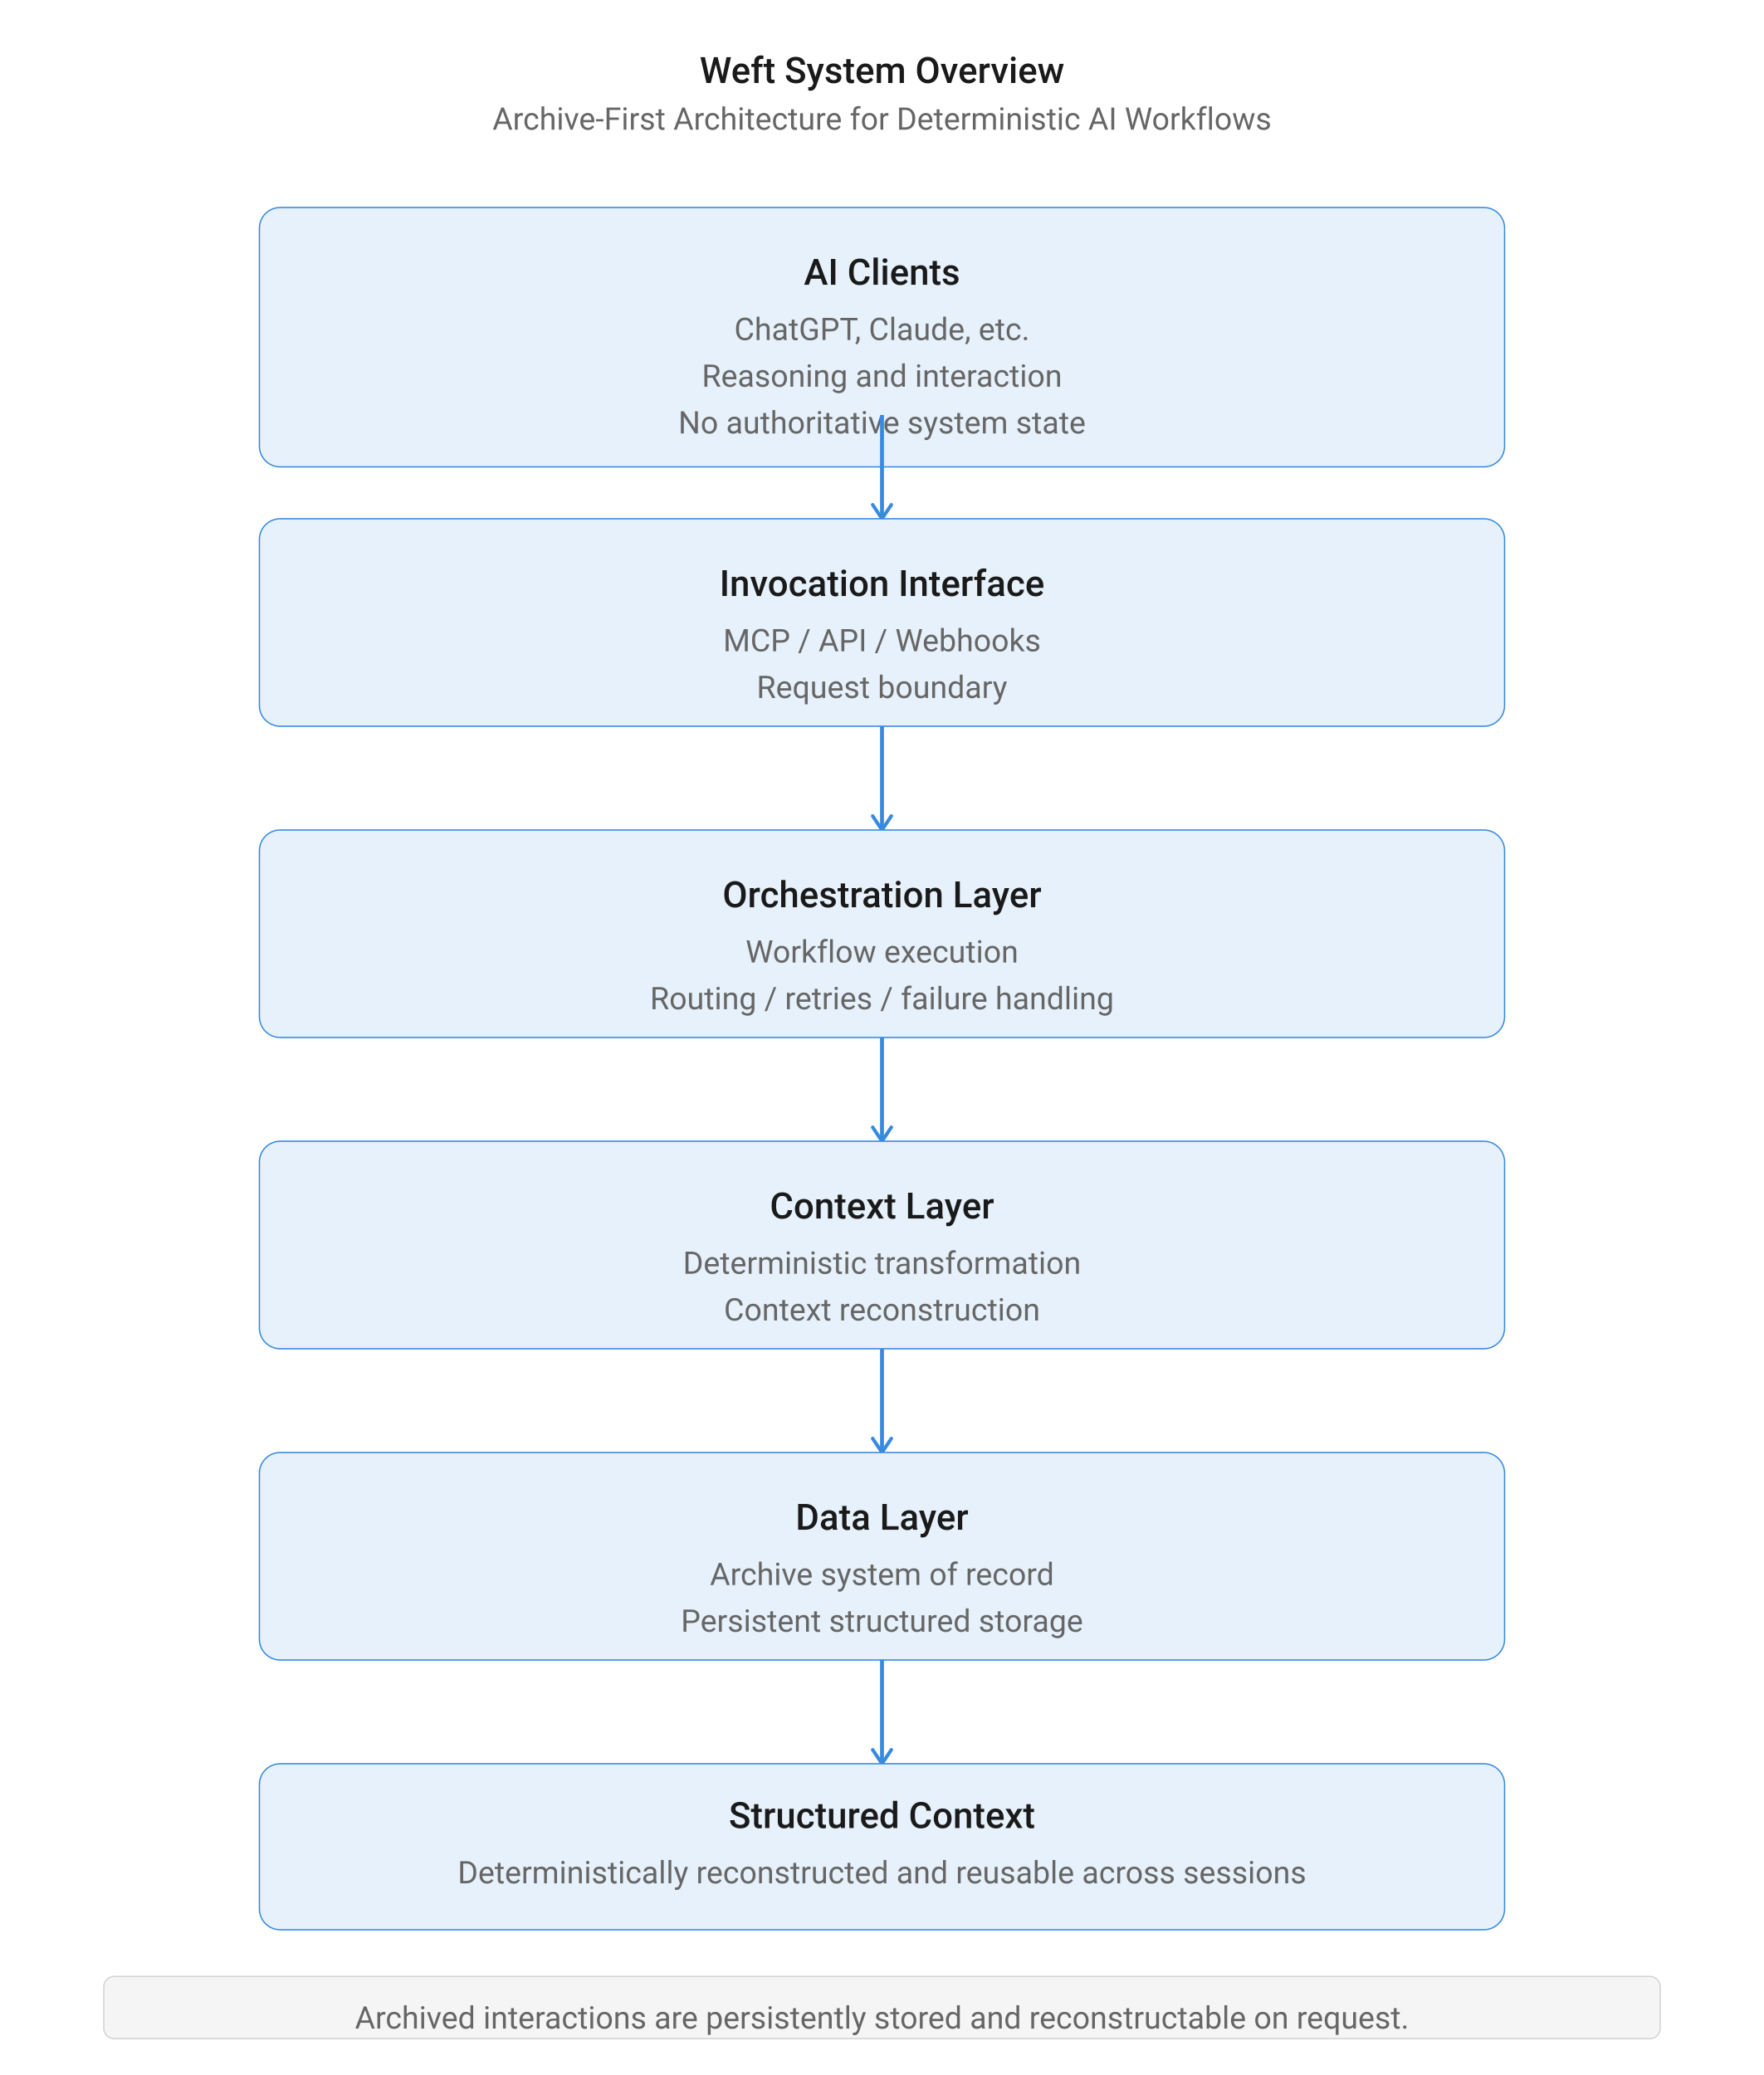
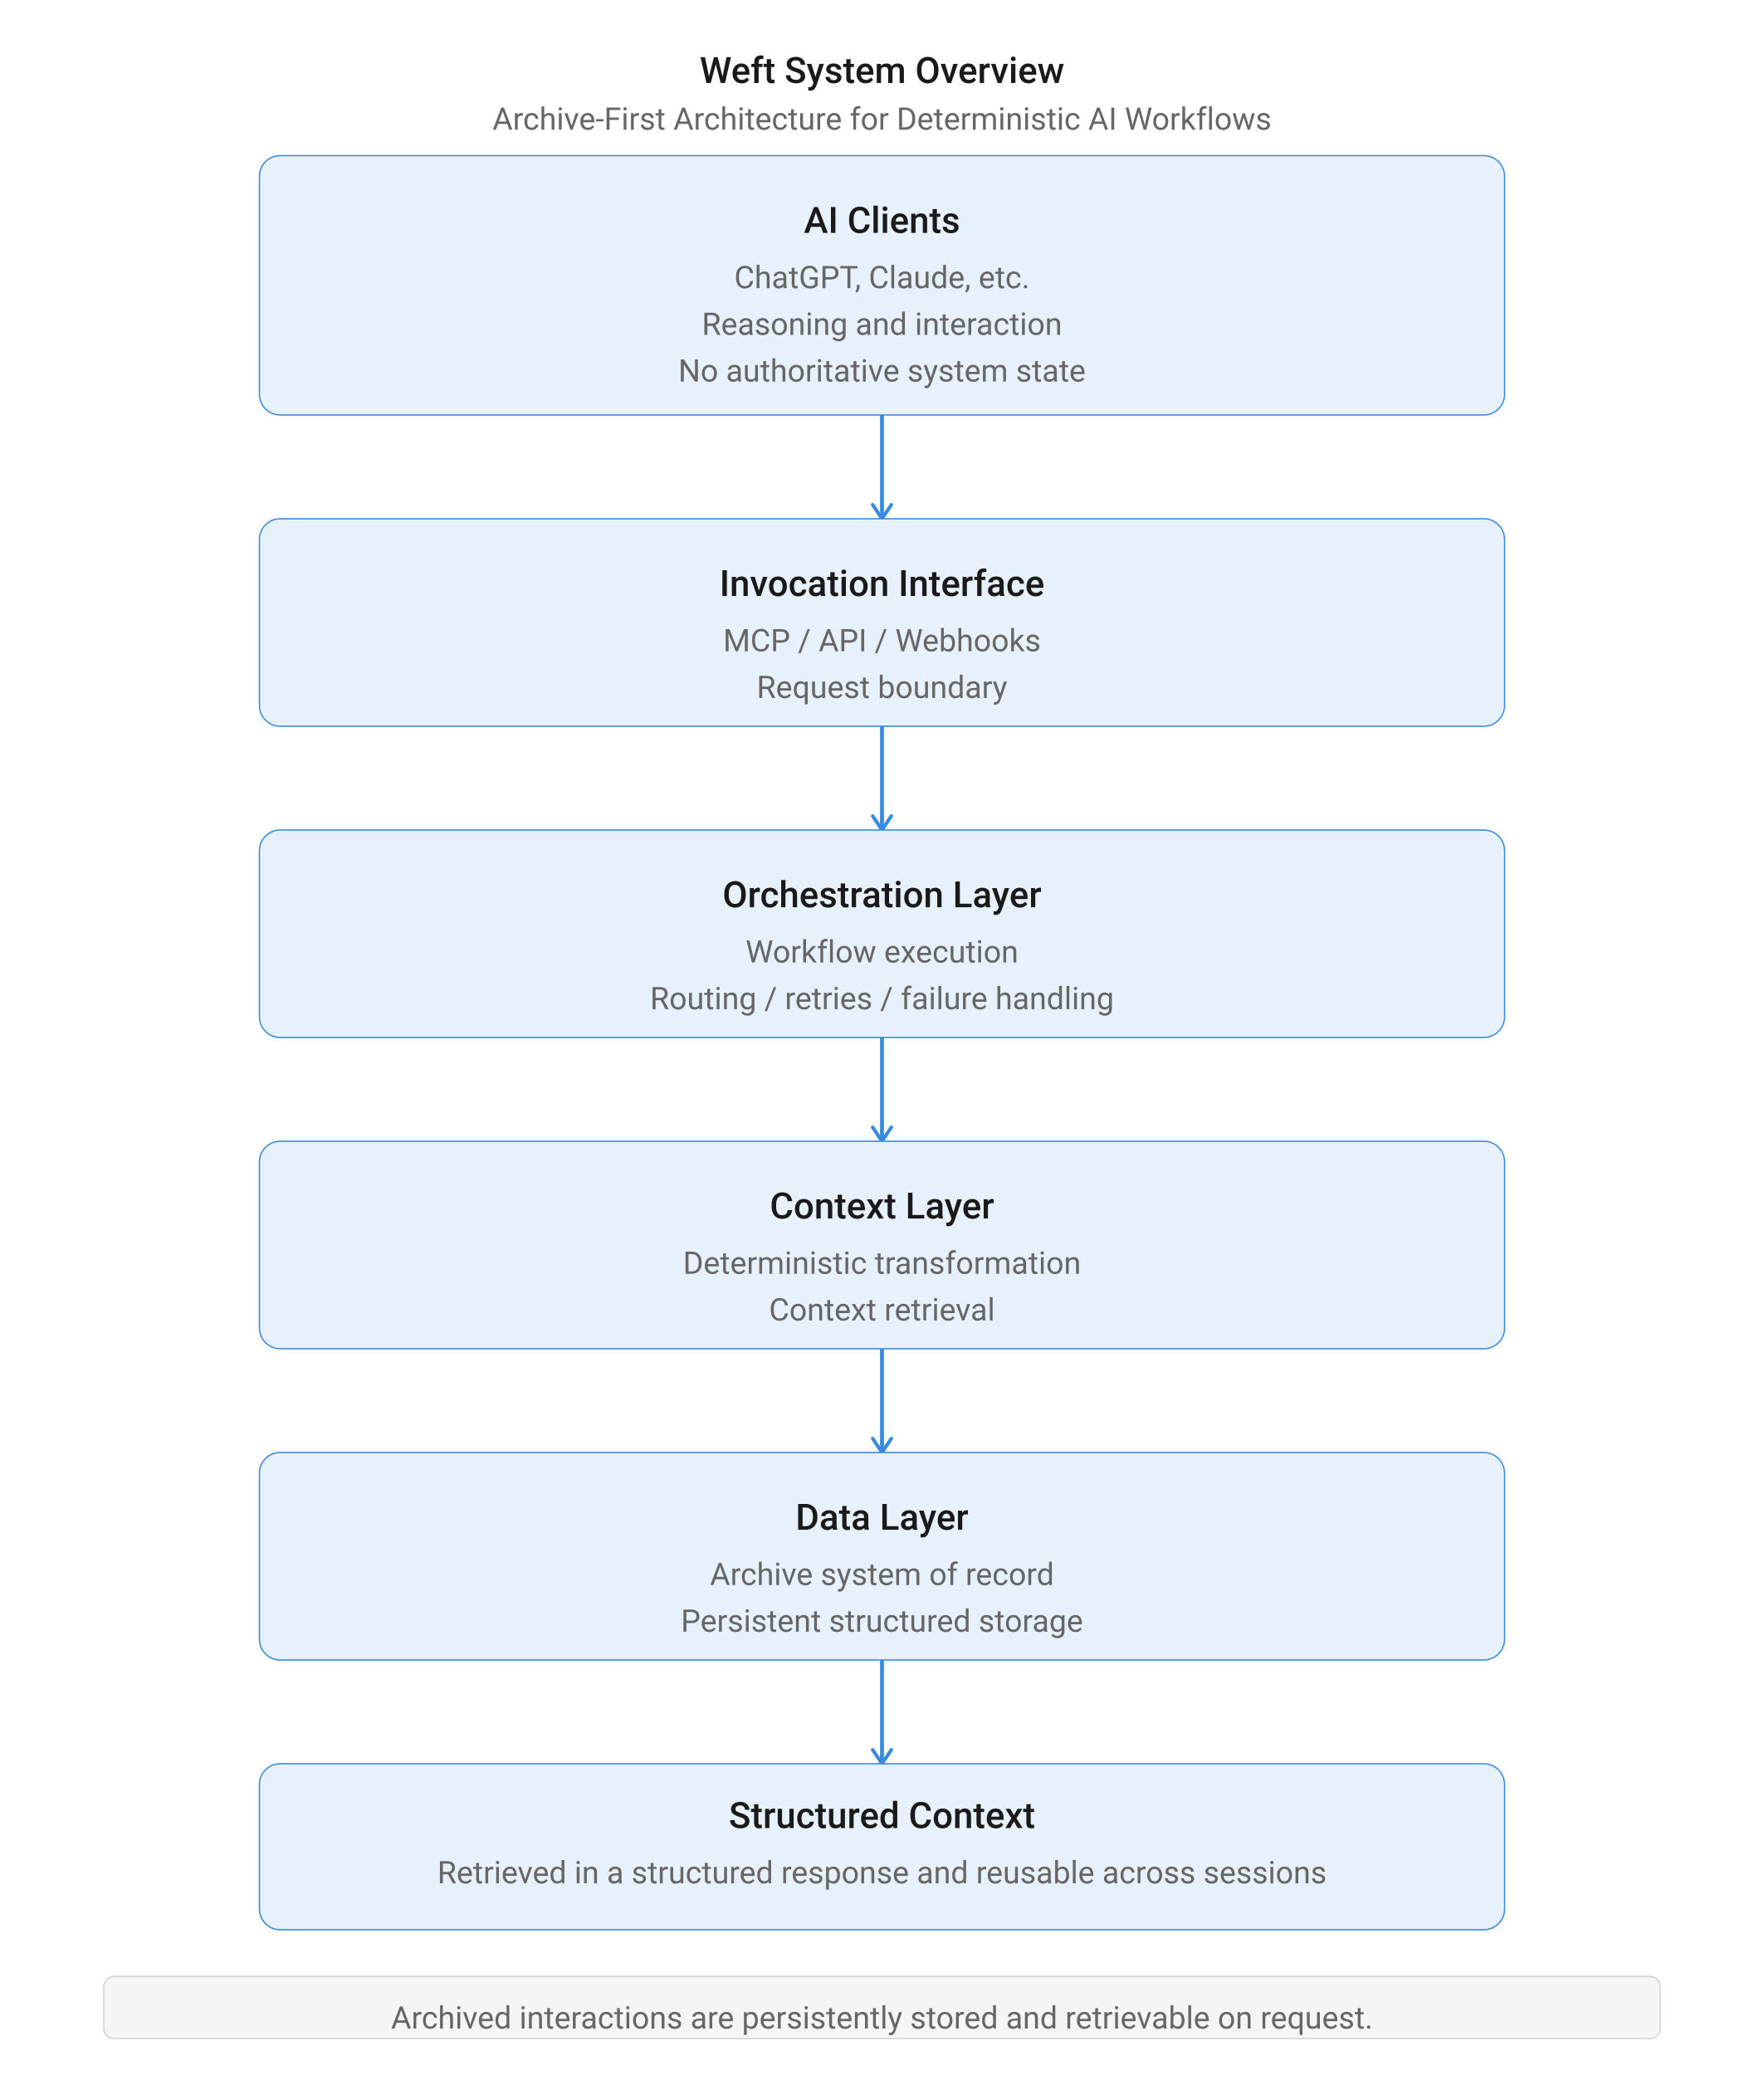
<svg xmlns="http://www.w3.org/2000/svg" width="680" height="800" viewBox="0 0 680 800">
  <defs>
    <marker id="arrow" viewBox="0 0 10 10" refX="8" refY="5" markerWidth="6" markerHeight="6" orient="auto-start-reverse">
      <path d="M2 1L8 5L2 9" fill="none" stroke="#378ADD" stroke-width="1.5" stroke-linecap="round" stroke-linejoin="round" />
    </marker>
    <style>
    text { 
      font-family: -apple-system, BlinkMacSystemFont, "Segoe UI", Roboto, "Helvetica Neue", Arial, sans-serif;
    }
    .th { font-size: 14px; font-weight: 500; fill: #1a1a1a; }
    .ts { font-size: 12px; font-weight: 400; fill: #666; }
  </style>
  </defs>
  <rect width="680" height="800" fill="#ffffff" />
  <text class="th" x="340" y="32" text-anchor="middle">Weft System Overview</text>
  <text class="ts" x="340" y="50" text-anchor="middle">Archive-First Architecture for Deterministic AI Workflows</text>
-   <rect x="100" y="80" width="480" height="100" rx="8" fill="#E6F1FB" stroke="#378ADD" stroke-width="0.5" />
-   <text class="th" x="340" y="105" text-anchor="middle" dominant-baseline="central">AI Clients</text>
-   <text class="ts" x="340" y="127" text-anchor="middle" dominant-baseline="central">ChatGPT, Claude, etc.</text>
-   <text class="ts" x="340" y="145" text-anchor="middle" dominant-baseline="central">Reasoning and interaction</text>
-   <text class="ts" x="340" y="163" text-anchor="middle" dominant-baseline="central">No authoritative system state</text>
+   <rect x="100" y="60" width="480" height="100" rx="8" fill="#E6F1FB" stroke="#378ADD" stroke-width="0.5" />
+   <text class="th" x="340" y="85" text-anchor="middle" dominant-baseline="central">AI Clients</text>
+   <text class="ts" x="340" y="107" text-anchor="middle" dominant-baseline="central">ChatGPT, Claude, etc.</text>
+   <text class="ts" x="340" y="125" text-anchor="middle" dominant-baseline="central">Reasoning and interaction</text>
+   <text class="ts" x="340" y="143" text-anchor="middle" dominant-baseline="central">No authoritative system state</text>
  <line x1="340" y1="160" x2="340" y2="200" stroke="#378ADD" stroke-width="1.5" marker-end="url(#arrow)" />
  <rect x="100" y="200" width="480" height="80" rx="8" fill="#E6F1FB" stroke="#378ADD" stroke-width="0.5" />
  <text class="th" x="340" y="225" text-anchor="middle" dominant-baseline="central">Invocation Interface</text>
  <text class="ts" x="340" y="247" text-anchor="middle" dominant-baseline="central">MCP / API / Webhooks</text>
  <text class="ts" x="340" y="265" text-anchor="middle" dominant-baseline="central">Request boundary</text>
  <line x1="340" y1="280" x2="340" y2="320" stroke="#378ADD" stroke-width="1.5" marker-end="url(#arrow)" />
  <rect x="100" y="320" width="480" height="80" rx="8" fill="#E6F1FB" stroke="#378ADD" stroke-width="0.5" />
  <text class="th" x="340" y="345" text-anchor="middle" dominant-baseline="central">Orchestration Layer</text>
  <text class="ts" x="340" y="367" text-anchor="middle" dominant-baseline="central">Workflow execution</text>
  <text class="ts" x="340" y="385" text-anchor="middle" dominant-baseline="central">Routing / retries / failure handling</text>
  <line x1="340" y1="400" x2="340" y2="440" stroke="#378ADD" stroke-width="1.5" marker-end="url(#arrow)" />
  <rect x="100" y="440" width="480" height="80" rx="8" fill="#E6F1FB" stroke="#378ADD" stroke-width="0.5" />
  <text class="th" x="340" y="465" text-anchor="middle" dominant-baseline="central">Context Layer</text>
  <text class="ts" x="340" y="487" text-anchor="middle" dominant-baseline="central">Deterministic transformation</text>
-   <text class="ts" x="340" y="505" text-anchor="middle" dominant-baseline="central">Context reconstruction</text>
+   <text class="ts" x="340" y="505" text-anchor="middle" dominant-baseline="central">Context retrieval</text>
  <line x1="340" y1="520" x2="340" y2="560" stroke="#378ADD" stroke-width="1.5" marker-end="url(#arrow)" />
  <rect x="100" y="560" width="480" height="80" rx="8" fill="#E6F1FB" stroke="#378ADD" stroke-width="0.5" />
  <text class="th" x="340" y="585" text-anchor="middle" dominant-baseline="central">Data Layer</text>
  <text class="ts" x="340" y="607" text-anchor="middle" dominant-baseline="central">Archive system of record</text>
  <text class="ts" x="340" y="625" text-anchor="middle" dominant-baseline="central">Persistent structured storage</text>
  <line x1="340" y1="640" x2="340" y2="680" stroke="#378ADD" stroke-width="1.5" marker-end="url(#arrow)" />
  <rect x="100" y="680" width="480" height="64" rx="8" fill="#E6F1FB" stroke="#378ADD" stroke-width="0.5" />
  <text class="th" x="340" y="700" text-anchor="middle" dominant-baseline="central">Structured Context</text>
-   <text class="ts" x="340" y="722" text-anchor="middle" dominant-baseline="central">Deterministically reconstructed and reusable across sessions</text>
+   <text class="ts" x="340" y="722" text-anchor="middle" dominant-baseline="central">Retrieved in a structured response and reusable across sessions</text>
  <rect x="40" y="762" width="600" height="24" rx="4" fill="#f5f5f5" stroke="#d3d3d3" stroke-width="0.5" />
-   <text class="ts" x="340" y="778" text-anchor="middle" dominant-baseline="central">Archived interactions are persistently stored and reconstructable on request.</text>
+   <text class="ts" x="340" y="778" text-anchor="middle" dominant-baseline="central">Archived interactions are persistently stored and retrievable on request.</text>
</svg>
